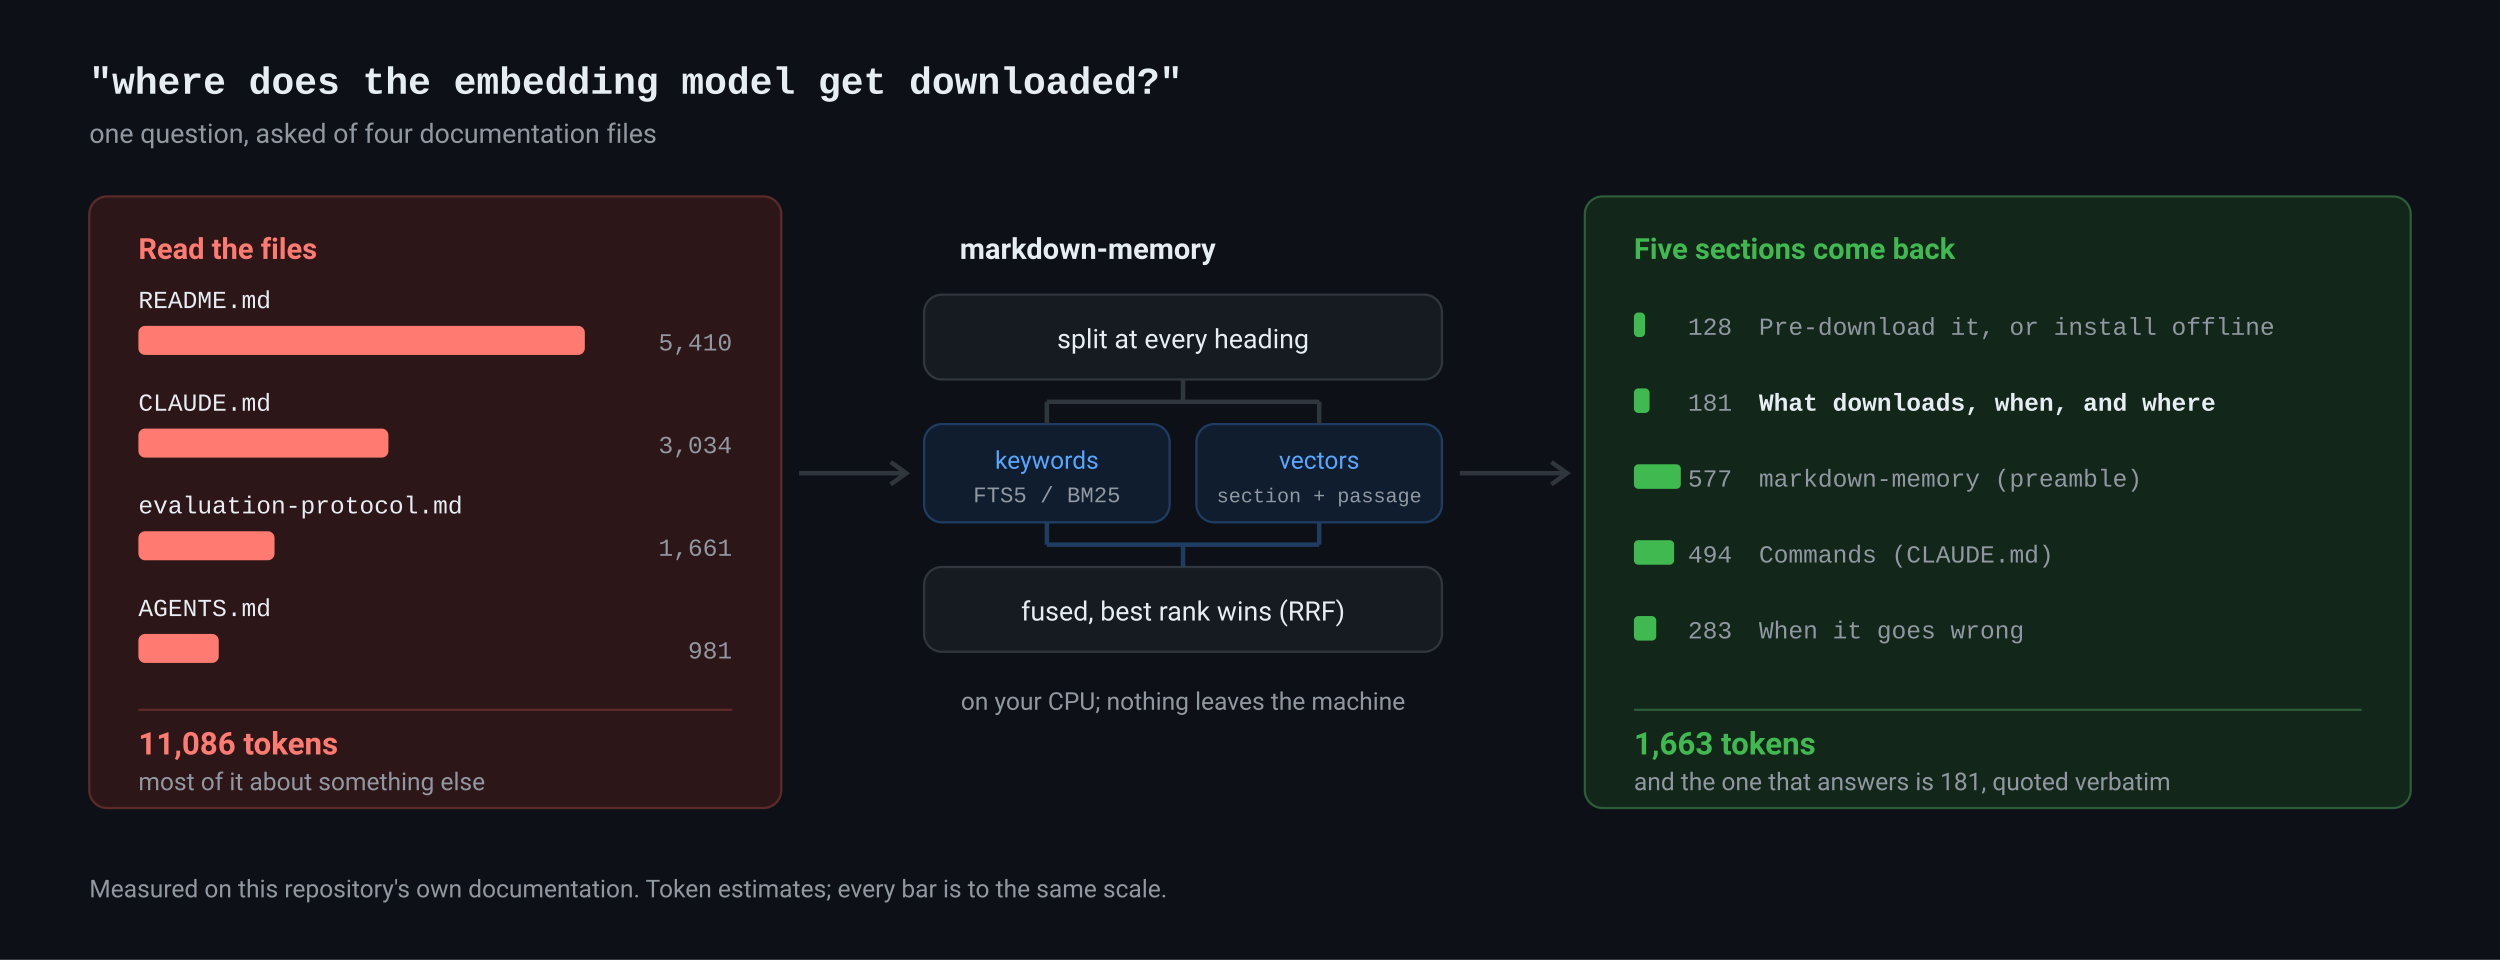
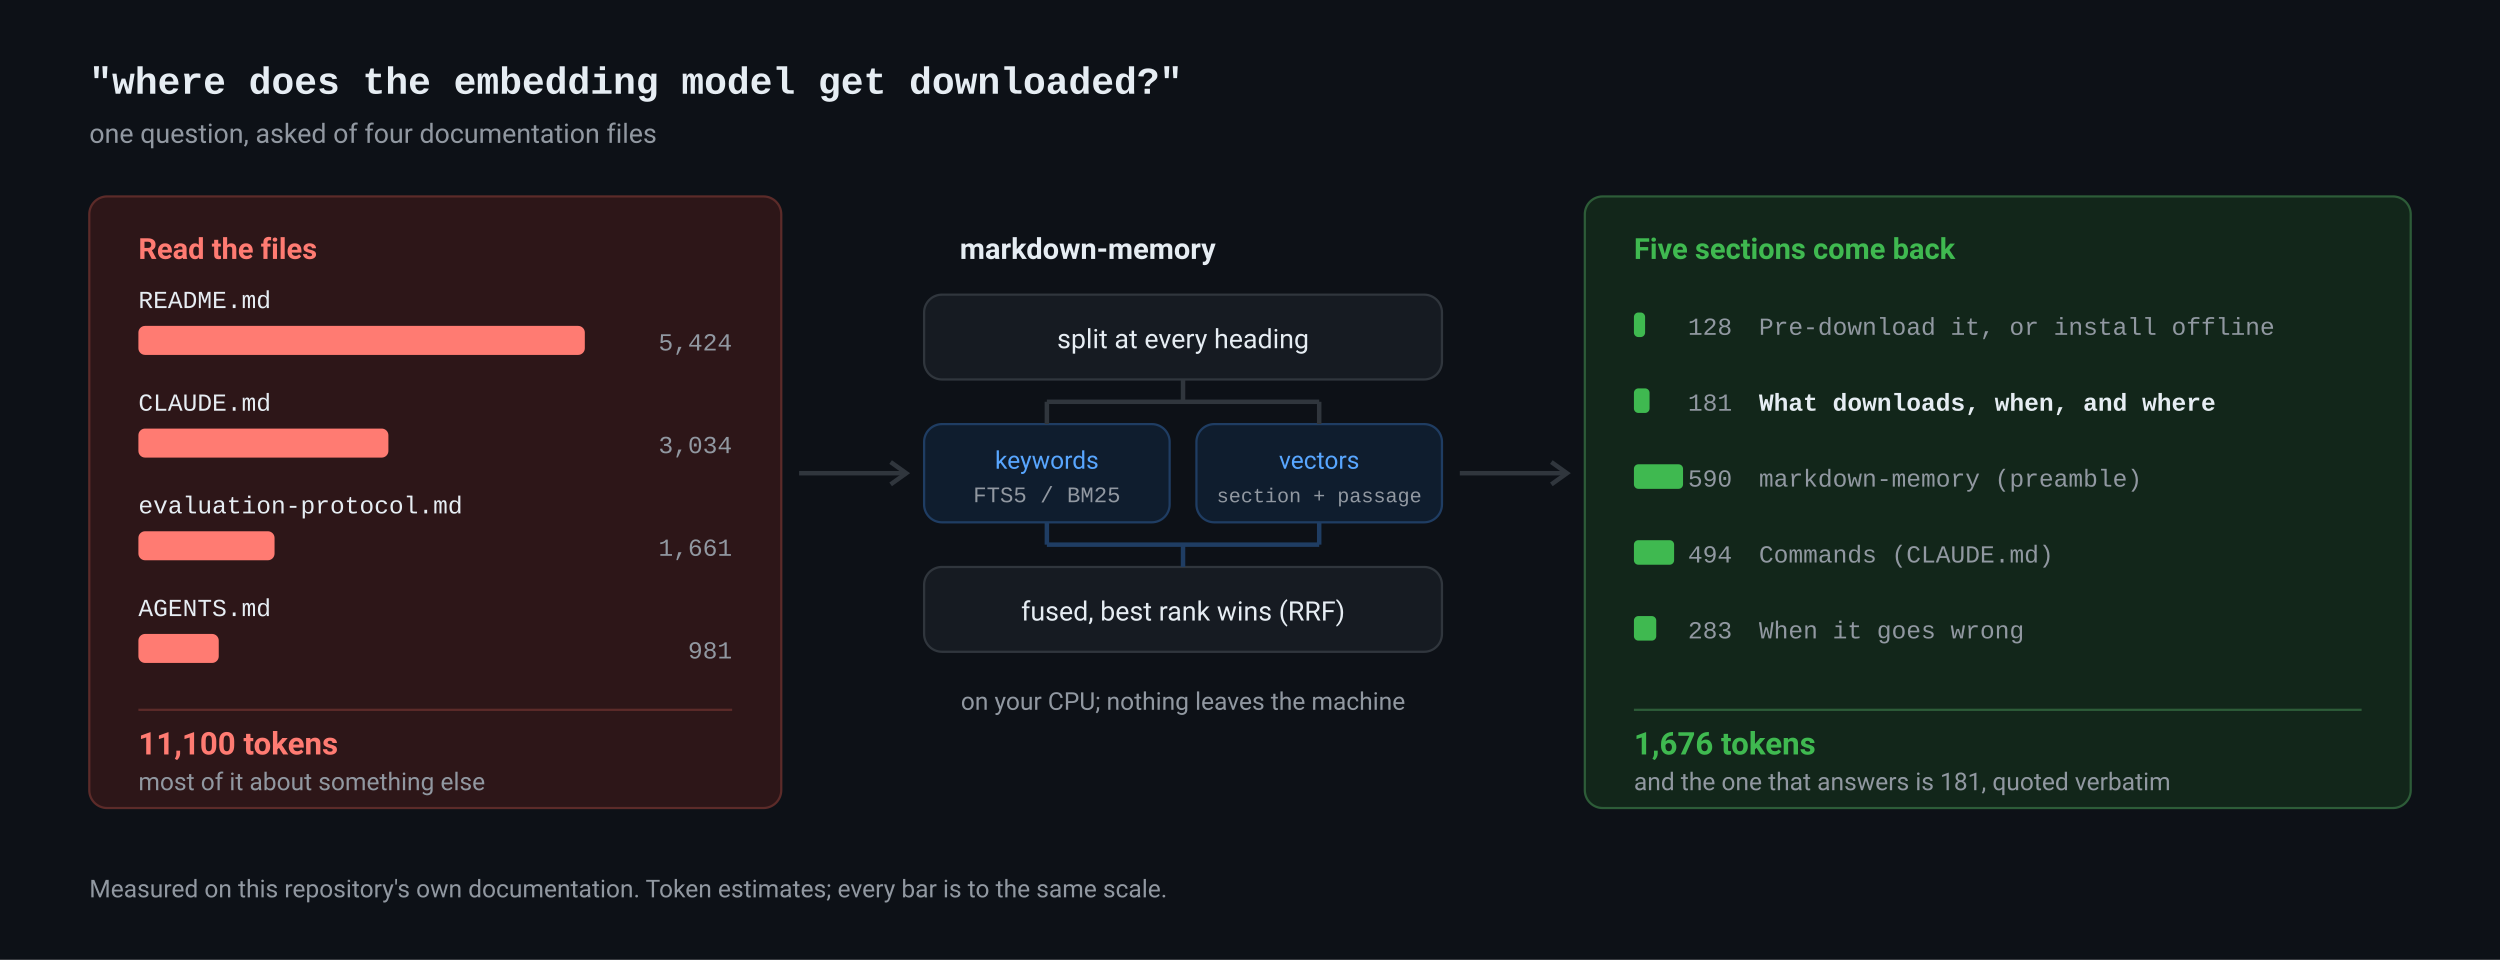
- <svg xmlns="http://www.w3.org/2000/svg" viewBox="0 0 1120 430" width="1120" height="430" role="img" aria-label="One question: reading four whole files costs 11,086 tokens; markdown-memory returns five sections totalling 1,663, and the one that answers is 181 tokens.">
+ <svg xmlns="http://www.w3.org/2000/svg" viewBox="0 0 1120 430" width="1120" height="430" role="img" aria-label="One question: reading four whole files costs 11,100 tokens; markdown-memory returns five sections totalling 1,676, and the one that answers is 181 tokens.">
  <rect width="1120" height="430" fill="#0d1117" />
  <text x="40" y="42" font-family="ui-monospace,SFMono-Regular,Menlo,Consolas,'Liberation Mono',monospace" font-size="17" font-weight="600" fill="#e6edf3" text-anchor="start">"where does the embedding model get downloaded?"</text>
  <text x="40" y="64" font-family="ui-sans-serif,-apple-system,BlinkMacSystemFont,'Segoe UI',Roboto,'Helvetica Neue',Arial,sans-serif" font-size="12" font-weight="400" fill="#9198a1" text-anchor="start">one question, asked of four documentation files</text>
  <rect x="40" y="88" width="310" height="274" rx="8" fill="#2d1618" stroke="#5c2b29" stroke-width="1" />
  <text x="62" y="116" font-family="ui-sans-serif,-apple-system,BlinkMacSystemFont,'Segoe UI',Roboto,'Helvetica Neue',Arial,sans-serif" font-size="13" font-weight="600" fill="#ff7b72" text-anchor="start">Read the files</text>
  <text x="62" y="138" font-family="ui-monospace,SFMono-Regular,Menlo,Consolas,'Liberation Mono',monospace" font-size="11" font-weight="400" fill="#e6edf3" text-anchor="start">README.md</text>
  <rect x="62" y="146" width="200" height="13" rx="3" fill="#ff7b72" stroke="none" stroke-width="1" />
-   <text x="328" y="157" font-family="ui-monospace,SFMono-Regular,Menlo,Consolas,'Liberation Mono',monospace" font-size="11" font-weight="400" fill="#9198a1" text-anchor="end">5,410</text>
+   <text x="328" y="157" font-family="ui-monospace,SFMono-Regular,Menlo,Consolas,'Liberation Mono',monospace" font-size="11" font-weight="400" fill="#9198a1" text-anchor="end">5,424</text>
  <text x="62" y="184" font-family="ui-monospace,SFMono-Regular,Menlo,Consolas,'Liberation Mono',monospace" font-size="11" font-weight="400" fill="#e6edf3" text-anchor="start">CLAUDE.md</text>
  <rect x="62" y="192" width="112" height="13" rx="3" fill="#ff7b72" stroke="none" stroke-width="1" />
  <text x="328" y="203" font-family="ui-monospace,SFMono-Regular,Menlo,Consolas,'Liberation Mono',monospace" font-size="11" font-weight="400" fill="#9198a1" text-anchor="end">3,034</text>
  <text x="62" y="230" font-family="ui-monospace,SFMono-Regular,Menlo,Consolas,'Liberation Mono',monospace" font-size="11" font-weight="400" fill="#e6edf3" text-anchor="start">evaluation-protocol.md</text>
  <rect x="62" y="238" width="61" height="13" rx="3" fill="#ff7b72" stroke="none" stroke-width="1" />
  <text x="328" y="249" font-family="ui-monospace,SFMono-Regular,Menlo,Consolas,'Liberation Mono',monospace" font-size="11" font-weight="400" fill="#9198a1" text-anchor="end">1,661</text>
  <text x="62" y="276" font-family="ui-monospace,SFMono-Regular,Menlo,Consolas,'Liberation Mono',monospace" font-size="11" font-weight="400" fill="#e6edf3" text-anchor="start">AGENTS.md</text>
  <rect x="62" y="284" width="36" height="13" rx="3" fill="#ff7b72" stroke="none" stroke-width="1" />
  <text x="328" y="295" font-family="ui-monospace,SFMono-Regular,Menlo,Consolas,'Liberation Mono',monospace" font-size="11" font-weight="400" fill="#9198a1" text-anchor="end">981</text>
  <path d="M62 318 L328 318" stroke="#5c2b29" stroke-width="1" />
-   <text x="62" y="338" font-family="ui-sans-serif,-apple-system,BlinkMacSystemFont,'Segoe UI',Roboto,'Helvetica Neue',Arial,sans-serif" font-size="14" font-weight="600" fill="#ff7b72" text-anchor="start">11,086 tokens</text>
+   <text x="62" y="338" font-family="ui-sans-serif,-apple-system,BlinkMacSystemFont,'Segoe UI',Roboto,'Helvetica Neue',Arial,sans-serif" font-size="14" font-weight="600" fill="#ff7b72" text-anchor="start">11,100 tokens</text>
  <text x="62" y="354" font-family="ui-sans-serif,-apple-system,BlinkMacSystemFont,'Segoe UI',Roboto,'Helvetica Neue',Arial,sans-serif" font-size="11" font-weight="400" fill="#9198a1" text-anchor="start">most of it about something else</text>
  <text x="430" y="116" font-family="ui-sans-serif,-apple-system,BlinkMacSystemFont,'Segoe UI',Roboto,'Helvetica Neue',Arial,sans-serif" font-size="13" font-weight="600" fill="#e6edf3" text-anchor="start">markdown-memory</text>
  <rect x="414" y="132" width="232" height="38" rx="8" fill="#161b22" stroke="#30363d" stroke-width="1" />
  <text x="530" y="156" font-family="ui-sans-serif,-apple-system,BlinkMacSystemFont,'Segoe UI',Roboto,'Helvetica Neue',Arial,sans-serif" font-size="12" font-weight="400" fill="#e6edf3" text-anchor="middle">split at every heading</text>
  <rect x="414" y="190" width="110" height="44" rx="8" fill="#0f1d2e" stroke="#1f3d63" stroke-width="1" />
  <text x="469" y="210" font-family="ui-sans-serif,-apple-system,BlinkMacSystemFont,'Segoe UI',Roboto,'Helvetica Neue',Arial,sans-serif" font-size="11" font-weight="400" fill="#58a6ff" text-anchor="middle">keywords</text>
  <text x="469" y="225" font-family="ui-monospace,SFMono-Regular,Menlo,Consolas,'Liberation Mono',monospace" font-size="10" font-weight="400" fill="#9198a1" text-anchor="middle">FTS5 / BM25</text>
  <rect x="536" y="190" width="110" height="44" rx="8" fill="#0f1d2e" stroke="#1f3d63" stroke-width="1" />
  <text x="591" y="210" font-family="ui-sans-serif,-apple-system,BlinkMacSystemFont,'Segoe UI',Roboto,'Helvetica Neue',Arial,sans-serif" font-size="11" font-weight="400" fill="#58a6ff" text-anchor="middle">vectors</text>
  <text x="591" y="225" font-family="ui-monospace,SFMono-Regular,Menlo,Consolas,'Liberation Mono',monospace" font-size="9" font-weight="400" fill="#9198a1" text-anchor="middle">section + passage</text>
  <rect x="414" y="254" width="232" height="38" rx="8" fill="#161b22" stroke="#30363d" stroke-width="1" />
  <text x="530" y="278" font-family="ui-sans-serif,-apple-system,BlinkMacSystemFont,'Segoe UI',Roboto,'Helvetica Neue',Arial,sans-serif" font-size="12" font-weight="400" fill="#e6edf3" text-anchor="middle">fused, best rank wins (RRF)</text>
  <path d="M530 170 L530 180 M469 180 L591 180 M469 180 L469 190 M591 180 L591 190" stroke="#30363d" stroke-width="2" fill="none" />
  <path d="M469 234 L469 244 M591 234 L591 244 M469 244 L591 244 M530 244 L530 254" stroke="#1f3d63" stroke-width="2" fill="none" />
  <text x="530" y="318" font-family="ui-sans-serif,-apple-system,BlinkMacSystemFont,'Segoe UI',Roboto,'Helvetica Neue',Arial,sans-serif" font-size="11" font-weight="400" fill="#9198a1" text-anchor="middle">on your CPU; nothing leaves the machine</text>
  <path d="M358 212 L406 212" stroke="#30363d" stroke-width="2" fill="none" />
  <path d="M399 207 L406 212 L399 217" fill="none" stroke="#30363d" stroke-width="2" />
  <path d="M654 212 L702 212" stroke="#30363d" stroke-width="2" fill="none" />
  <path d="M695 207 L702 212 L695 217" fill="none" stroke="#30363d" stroke-width="2" />
  <rect x="710" y="88" width="370" height="274" rx="8" fill="#12261a" stroke="#2d5c38" stroke-width="1" />
  <text x="732" y="116" font-family="ui-sans-serif,-apple-system,BlinkMacSystemFont,'Segoe UI',Roboto,'Helvetica Neue',Arial,sans-serif" font-size="13" font-weight="600" fill="#3fb950" text-anchor="start">Five sections come back</text>
  <rect x="732" y="140" width="5" height="11" rx="2" fill="#3fb950" stroke="none" stroke-width="1" />
  <text x="776" y="150" font-family="ui-monospace,SFMono-Regular,Menlo,Consolas,'Liberation Mono',monospace" font-size="11" font-weight="400" fill="#9198a1" text-anchor="end">128</text>
  <text x="788" y="150" font-family="ui-monospace,SFMono-Regular,Menlo,Consolas,'Liberation Mono',monospace" font-size="11" font-weight="400" fill="#9198a1" text-anchor="start">Pre-download it, or install offline</text>
  <rect x="732" y="174" width="7" height="11" rx="2" fill="#3fb950" stroke="none" stroke-width="1" />
  <text x="776" y="184" font-family="ui-monospace,SFMono-Regular,Menlo,Consolas,'Liberation Mono',monospace" font-size="11" font-weight="400" fill="#9198a1" text-anchor="end">181</text>
  <text x="788" y="184" font-family="ui-monospace,SFMono-Regular,Menlo,Consolas,'Liberation Mono',monospace" font-size="11" font-weight="600" fill="#e6edf3" text-anchor="start">What downloads, when, and where</text>
-   <rect x="732" y="208" width="21" height="11" rx="2" fill="#3fb950" stroke="none" stroke-width="1" />
-   <text x="776" y="218" font-family="ui-monospace,SFMono-Regular,Menlo,Consolas,'Liberation Mono',monospace" font-size="11" font-weight="400" fill="#9198a1" text-anchor="end">577</text>
+   <rect x="732" y="208" width="22" height="11" rx="2" fill="#3fb950" stroke="none" stroke-width="1" />
+   <text x="776" y="218" font-family="ui-monospace,SFMono-Regular,Menlo,Consolas,'Liberation Mono',monospace" font-size="11" font-weight="400" fill="#9198a1" text-anchor="end">590</text>
  <text x="788" y="218" font-family="ui-monospace,SFMono-Regular,Menlo,Consolas,'Liberation Mono',monospace" font-size="11" font-weight="400" fill="#9198a1" text-anchor="start">markdown-memory  (preamble)</text>
  <rect x="732" y="242" width="18" height="11" rx="2" fill="#3fb950" stroke="none" stroke-width="1" />
  <text x="776" y="252" font-family="ui-monospace,SFMono-Regular,Menlo,Consolas,'Liberation Mono',monospace" font-size="11" font-weight="400" fill="#9198a1" text-anchor="end">494</text>
  <text x="788" y="252" font-family="ui-monospace,SFMono-Regular,Menlo,Consolas,'Liberation Mono',monospace" font-size="11" font-weight="400" fill="#9198a1" text-anchor="start">Commands  (CLAUDE.md)</text>
  <rect x="732" y="276" width="10" height="11" rx="2" fill="#3fb950" stroke="none" stroke-width="1" />
  <text x="776" y="286" font-family="ui-monospace,SFMono-Regular,Menlo,Consolas,'Liberation Mono',monospace" font-size="11" font-weight="400" fill="#9198a1" text-anchor="end">283</text>
  <text x="788" y="286" font-family="ui-monospace,SFMono-Regular,Menlo,Consolas,'Liberation Mono',monospace" font-size="11" font-weight="400" fill="#9198a1" text-anchor="start">When it goes wrong</text>
  <path d="M732 318 L1058 318" stroke="#2d5c38" stroke-width="1" />
-   <text x="732" y="338" font-family="ui-sans-serif,-apple-system,BlinkMacSystemFont,'Segoe UI',Roboto,'Helvetica Neue',Arial,sans-serif" font-size="14" font-weight="600" fill="#3fb950" text-anchor="start">1,663 tokens</text>
+   <text x="732" y="338" font-family="ui-sans-serif,-apple-system,BlinkMacSystemFont,'Segoe UI',Roboto,'Helvetica Neue',Arial,sans-serif" font-size="14" font-weight="600" fill="#3fb950" text-anchor="start">1,676 tokens</text>
  <text x="732" y="354" font-family="ui-sans-serif,-apple-system,BlinkMacSystemFont,'Segoe UI',Roboto,'Helvetica Neue',Arial,sans-serif" font-size="11" font-weight="400" fill="#9198a1" text-anchor="start">and the one that answers is 181, quoted verbatim</text>
  <text x="40" y="402" font-family="ui-sans-serif,-apple-system,BlinkMacSystemFont,'Segoe UI',Roboto,'Helvetica Neue',Arial,sans-serif" font-size="11" font-weight="400" fill="#9198a1" text-anchor="start">Measured on this repository's own documentation. Token estimates; every bar is to the same scale.</text>
</svg>
